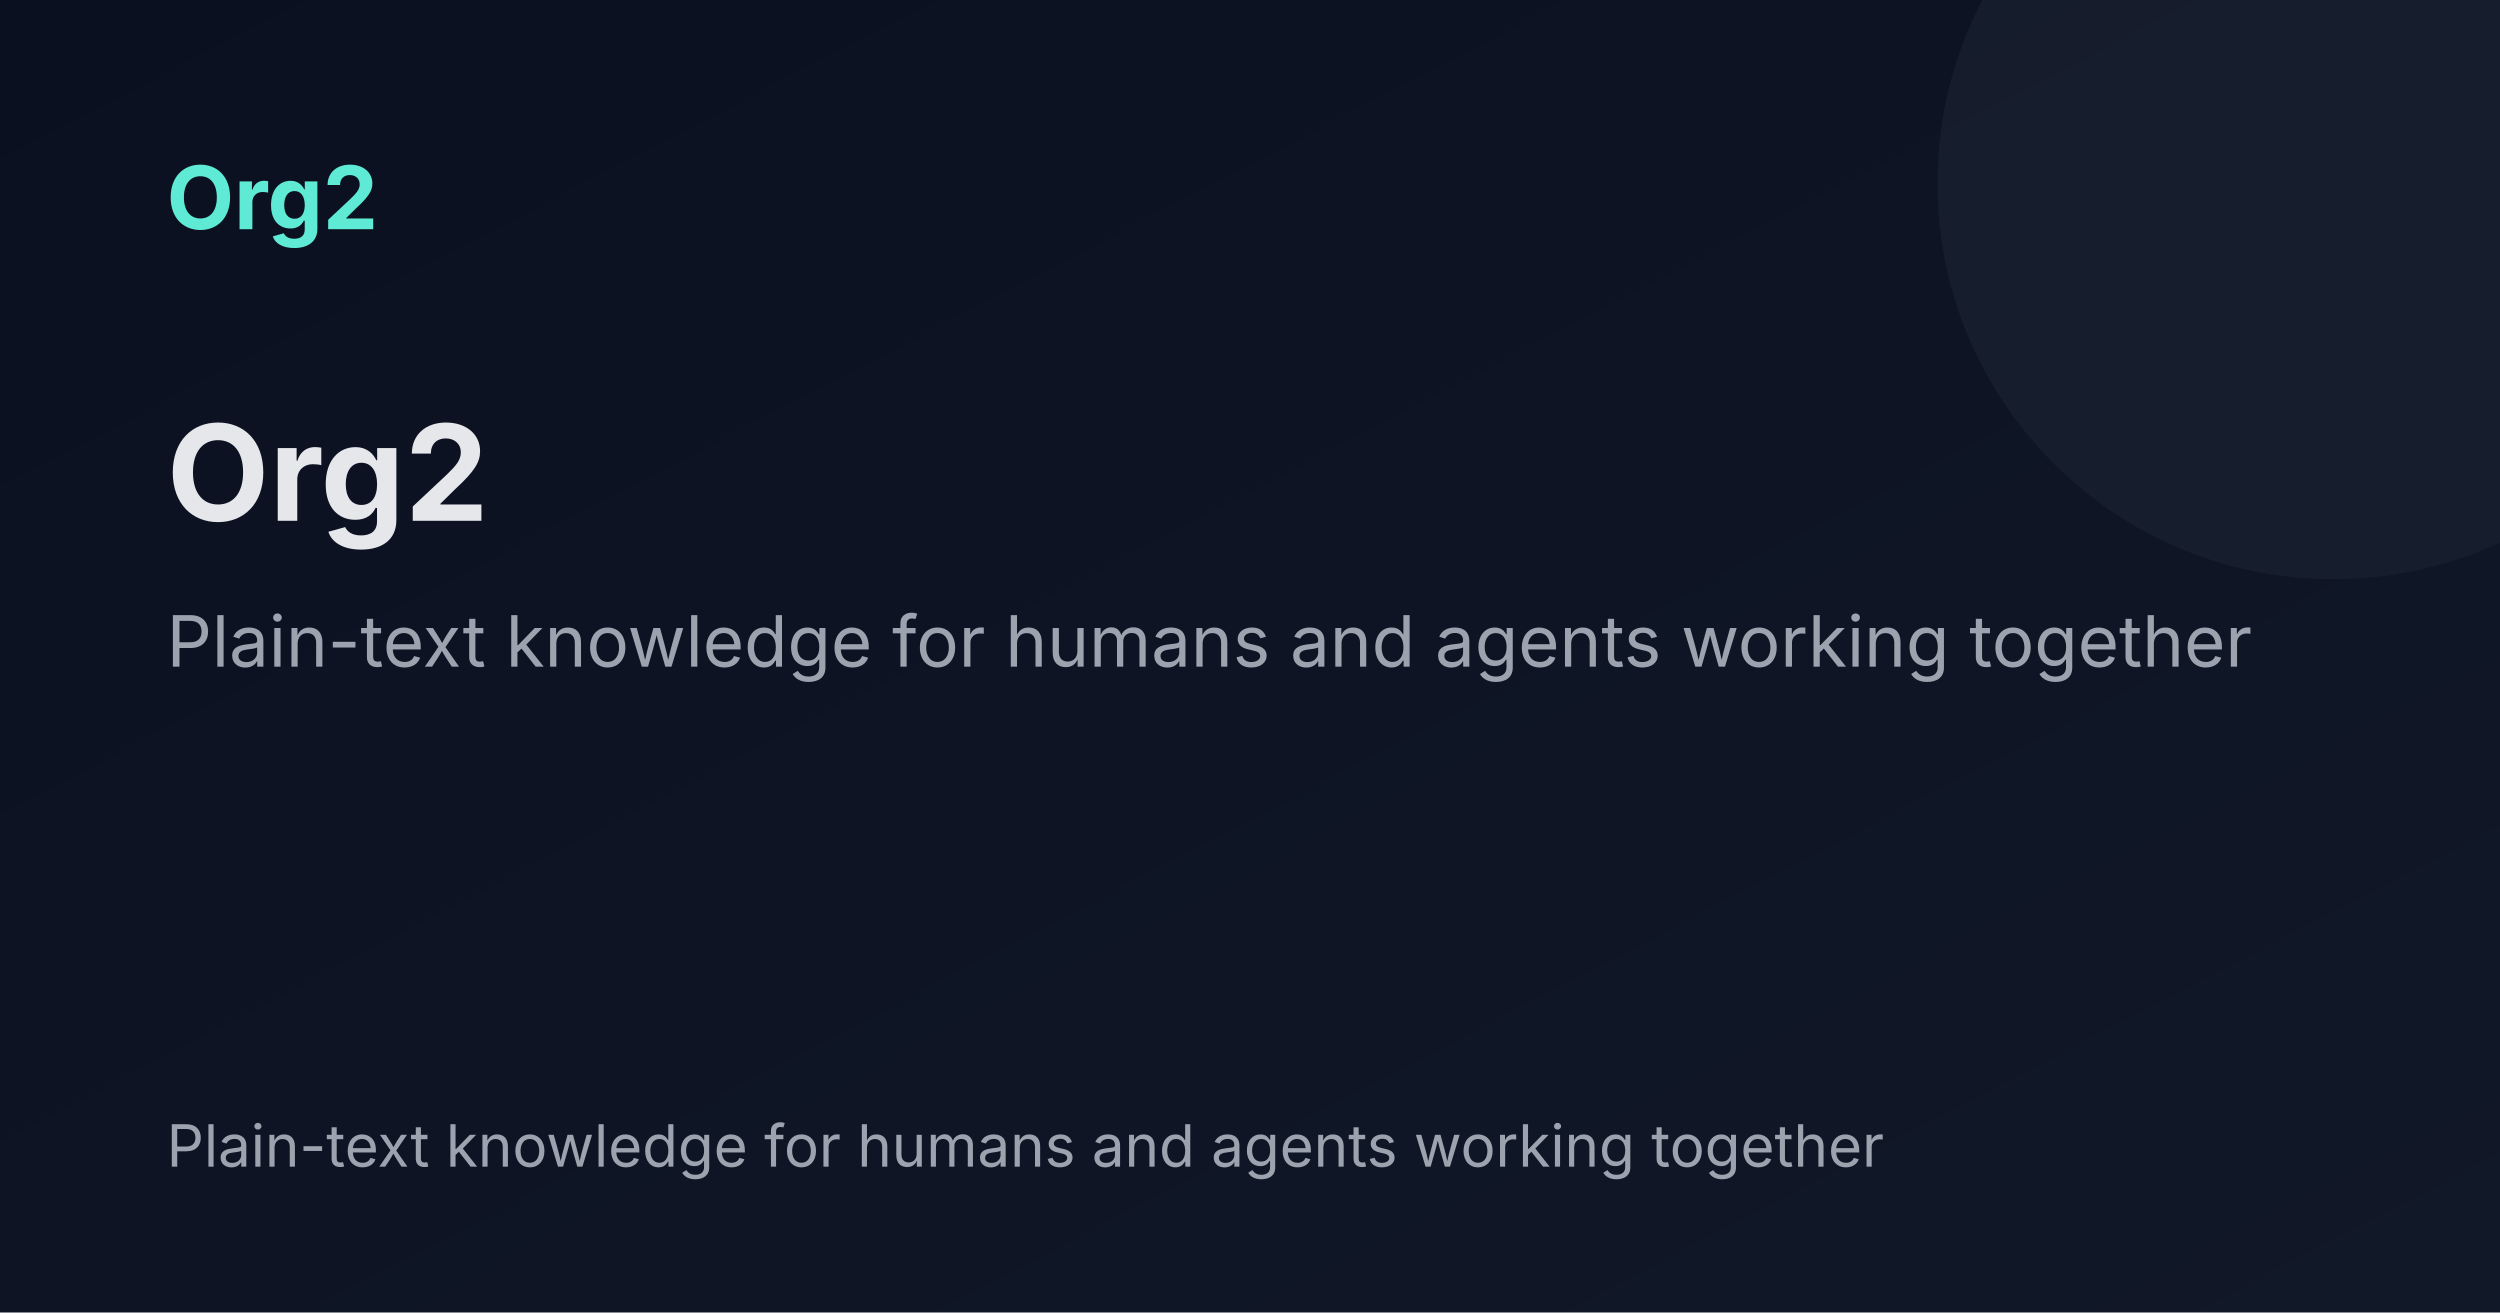
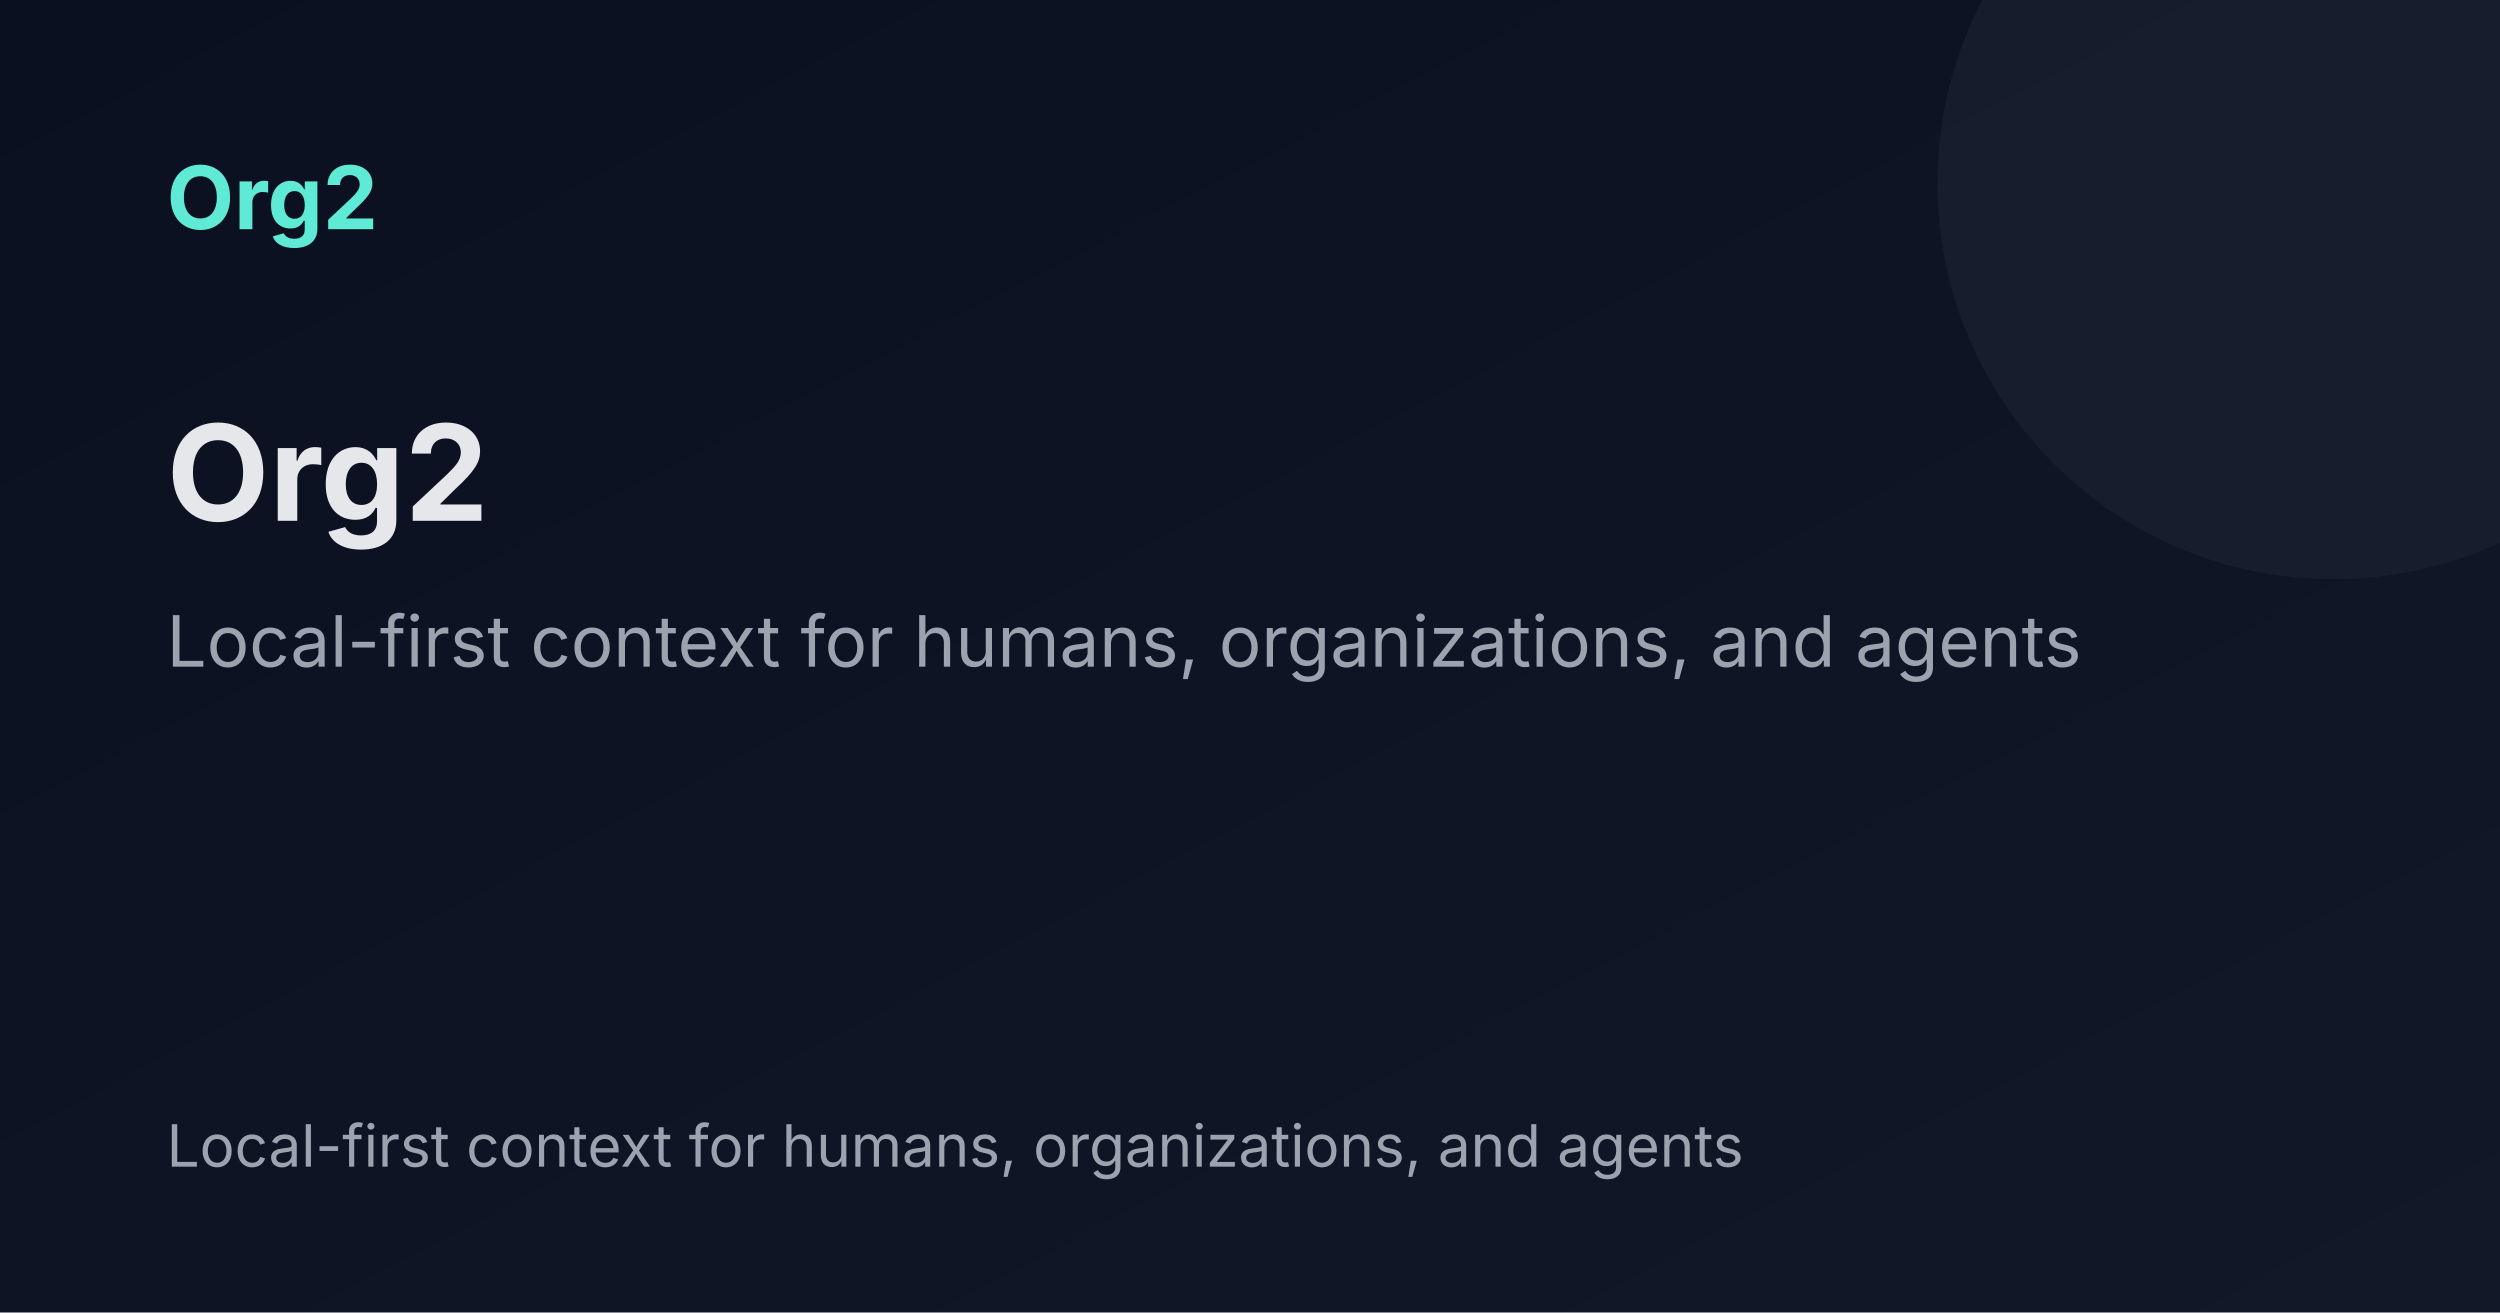
<svg xmlns="http://www.w3.org/2000/svg" width="1200" height="630" viewBox="0 0 1200 630">
  <defs>
    <linearGradient id="bg" x1="0" y1="0" x2="1" y2="1">
      <stop offset="0%" stop-color="#0b1020" />
      <stop offset="100%" stop-color="#111827" />
    </linearGradient>
  </defs>
  <rect width="1200" height="630" fill="url(#bg)" />
  <circle cx="1120" cy="88" r="190" fill="#1f2937" opacity="0.45" />
  <text x="80" y="110" font-family="Inter,Segoe UI,Arial,sans-serif" font-size="42" font-weight="700" fill="#5eead4">Org2</text>
  <text x="80" y="250" font-family="Inter,Segoe UI,Arial,sans-serif" font-size="64" font-weight="700" fill="#e5e7eb">Org2</text>
-   <text x="80" y="320" font-family="Inter,Segoe UI,Arial,sans-serif" font-size="34" fill="#9ca3af">Plain-text knowledge for humans and agents working together</text>
-   <text x="80" y="560" font-family="Inter,Segoe UI,Arial,sans-serif" font-size="28" fill="#9ca3af">Plain-text knowledge for humans and agents working together</text>
+   <text x="80" y="320" font-family="Inter,Segoe UI,Arial,sans-serif" font-size="34" fill="#9ca3af">Local-first context for humans, organizations, and agents</text>
+   <text x="80" y="560" font-family="Inter,Segoe UI,Arial,sans-serif" font-size="28" fill="#9ca3af">Local-first context for humans, organizations, and agents</text>
</svg>
